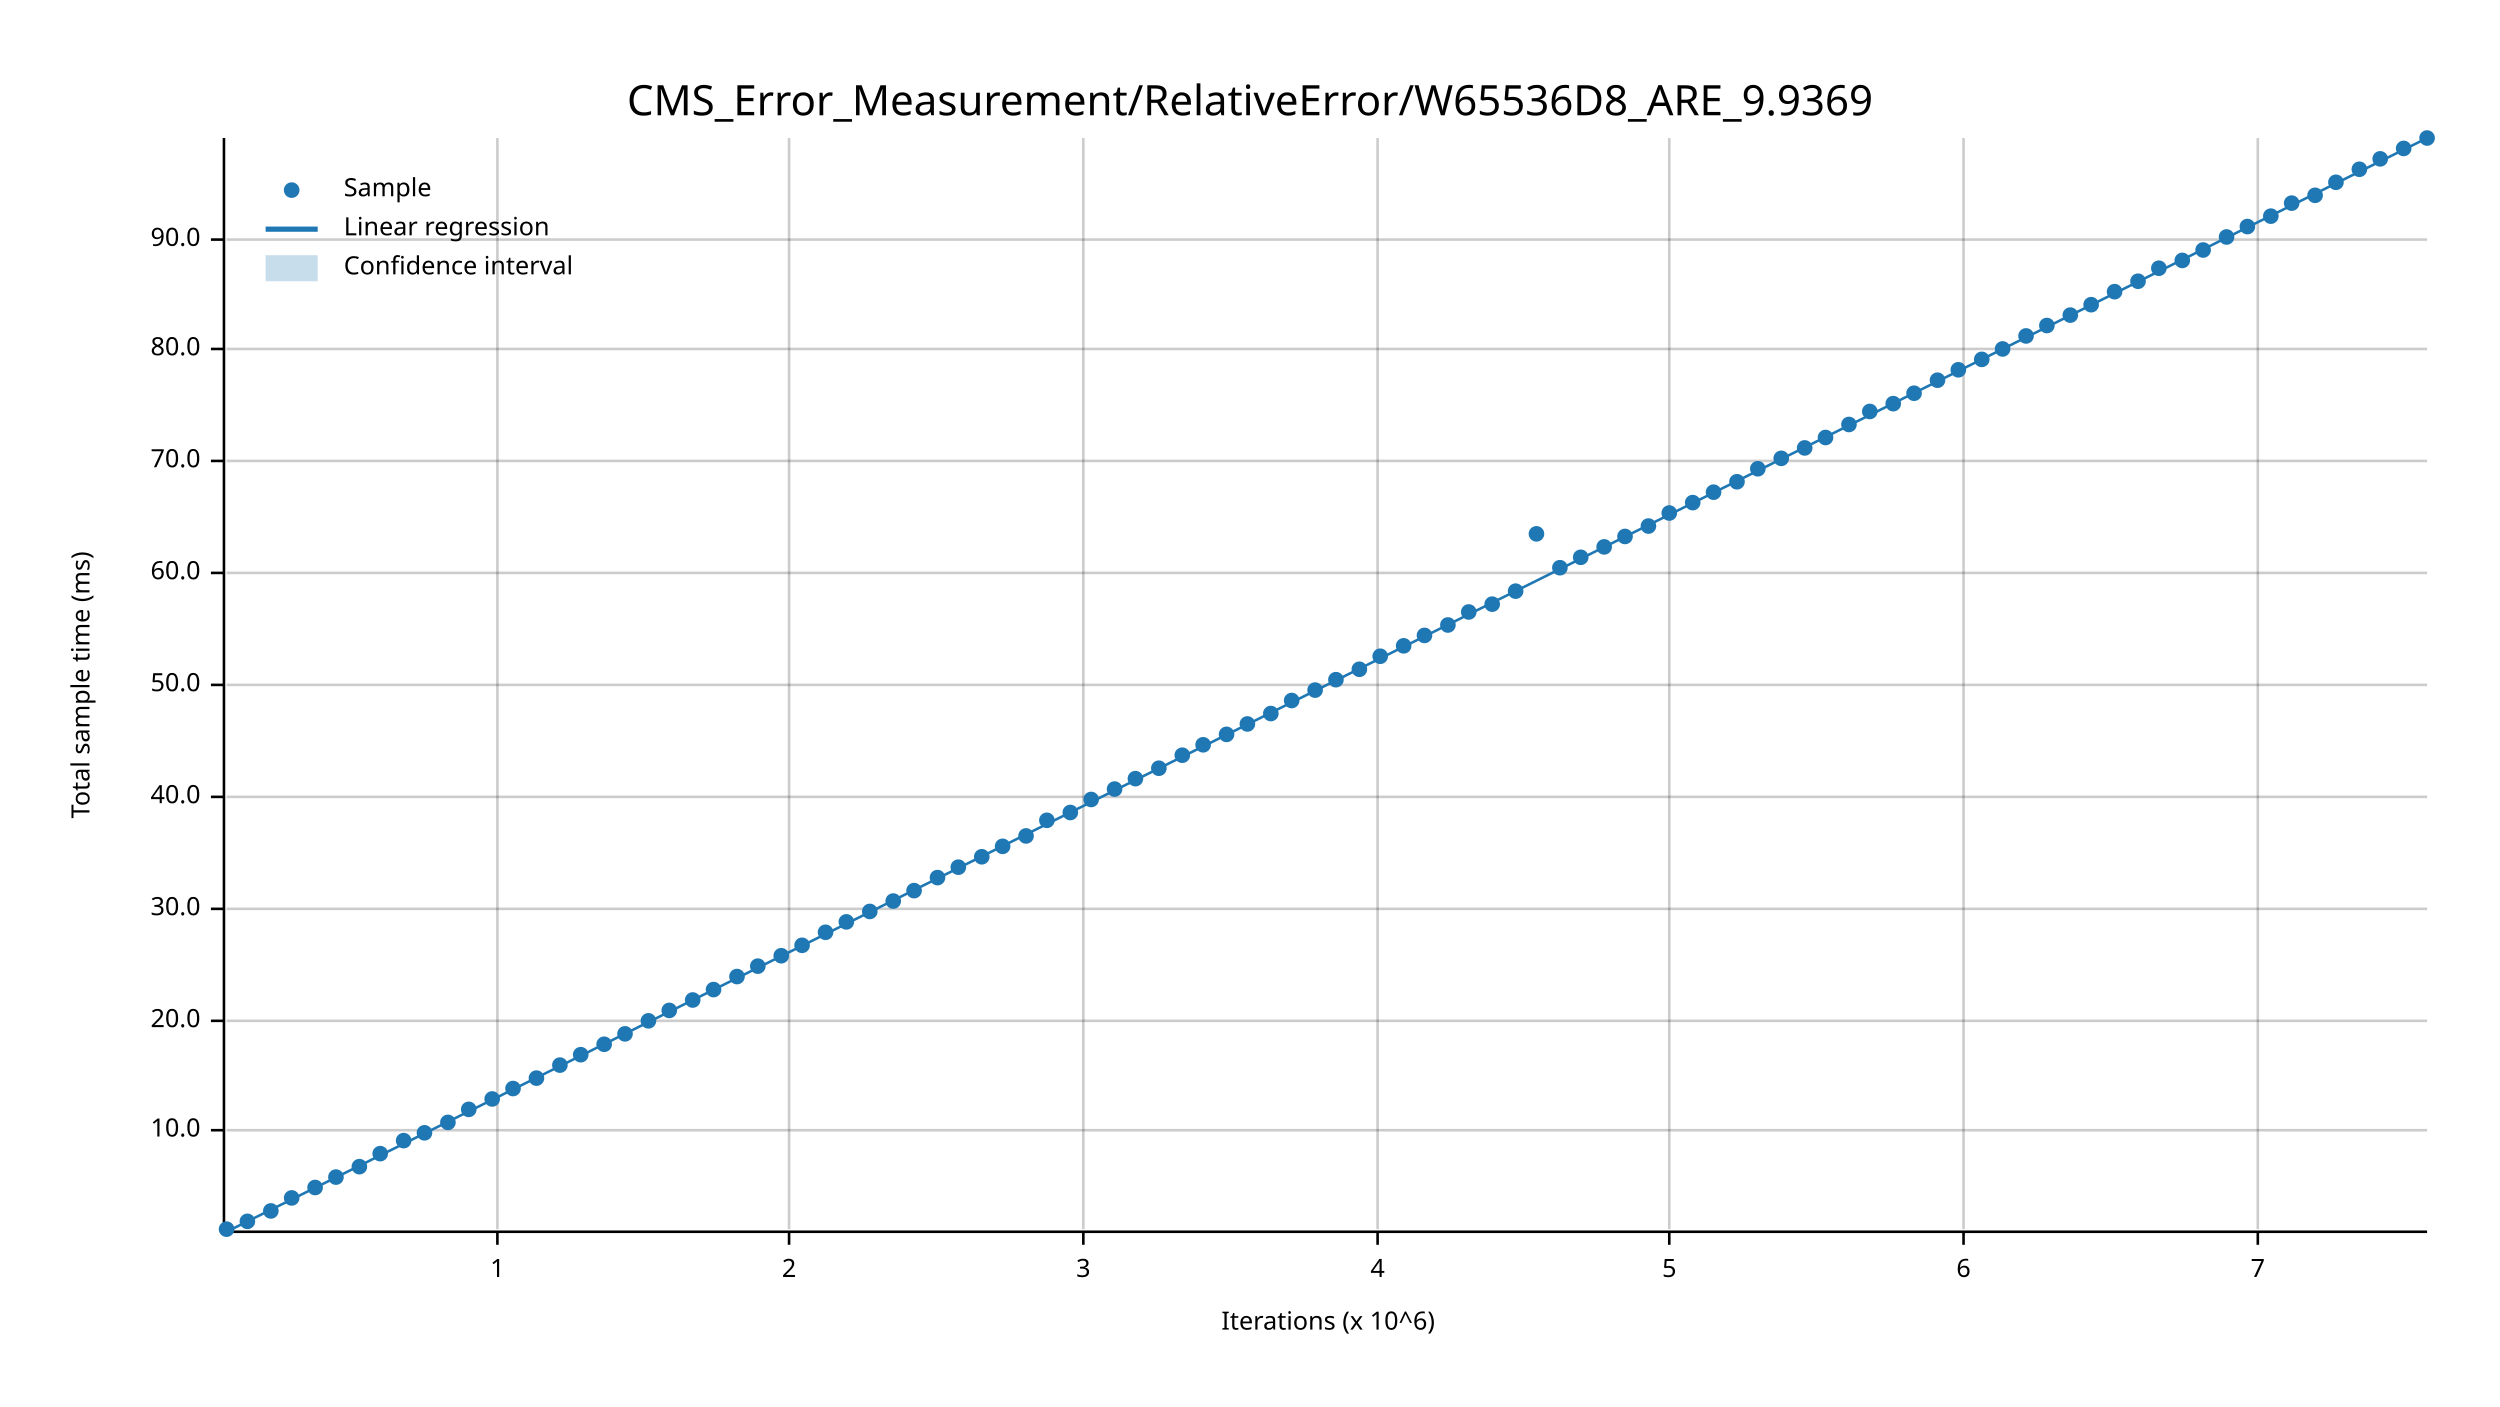
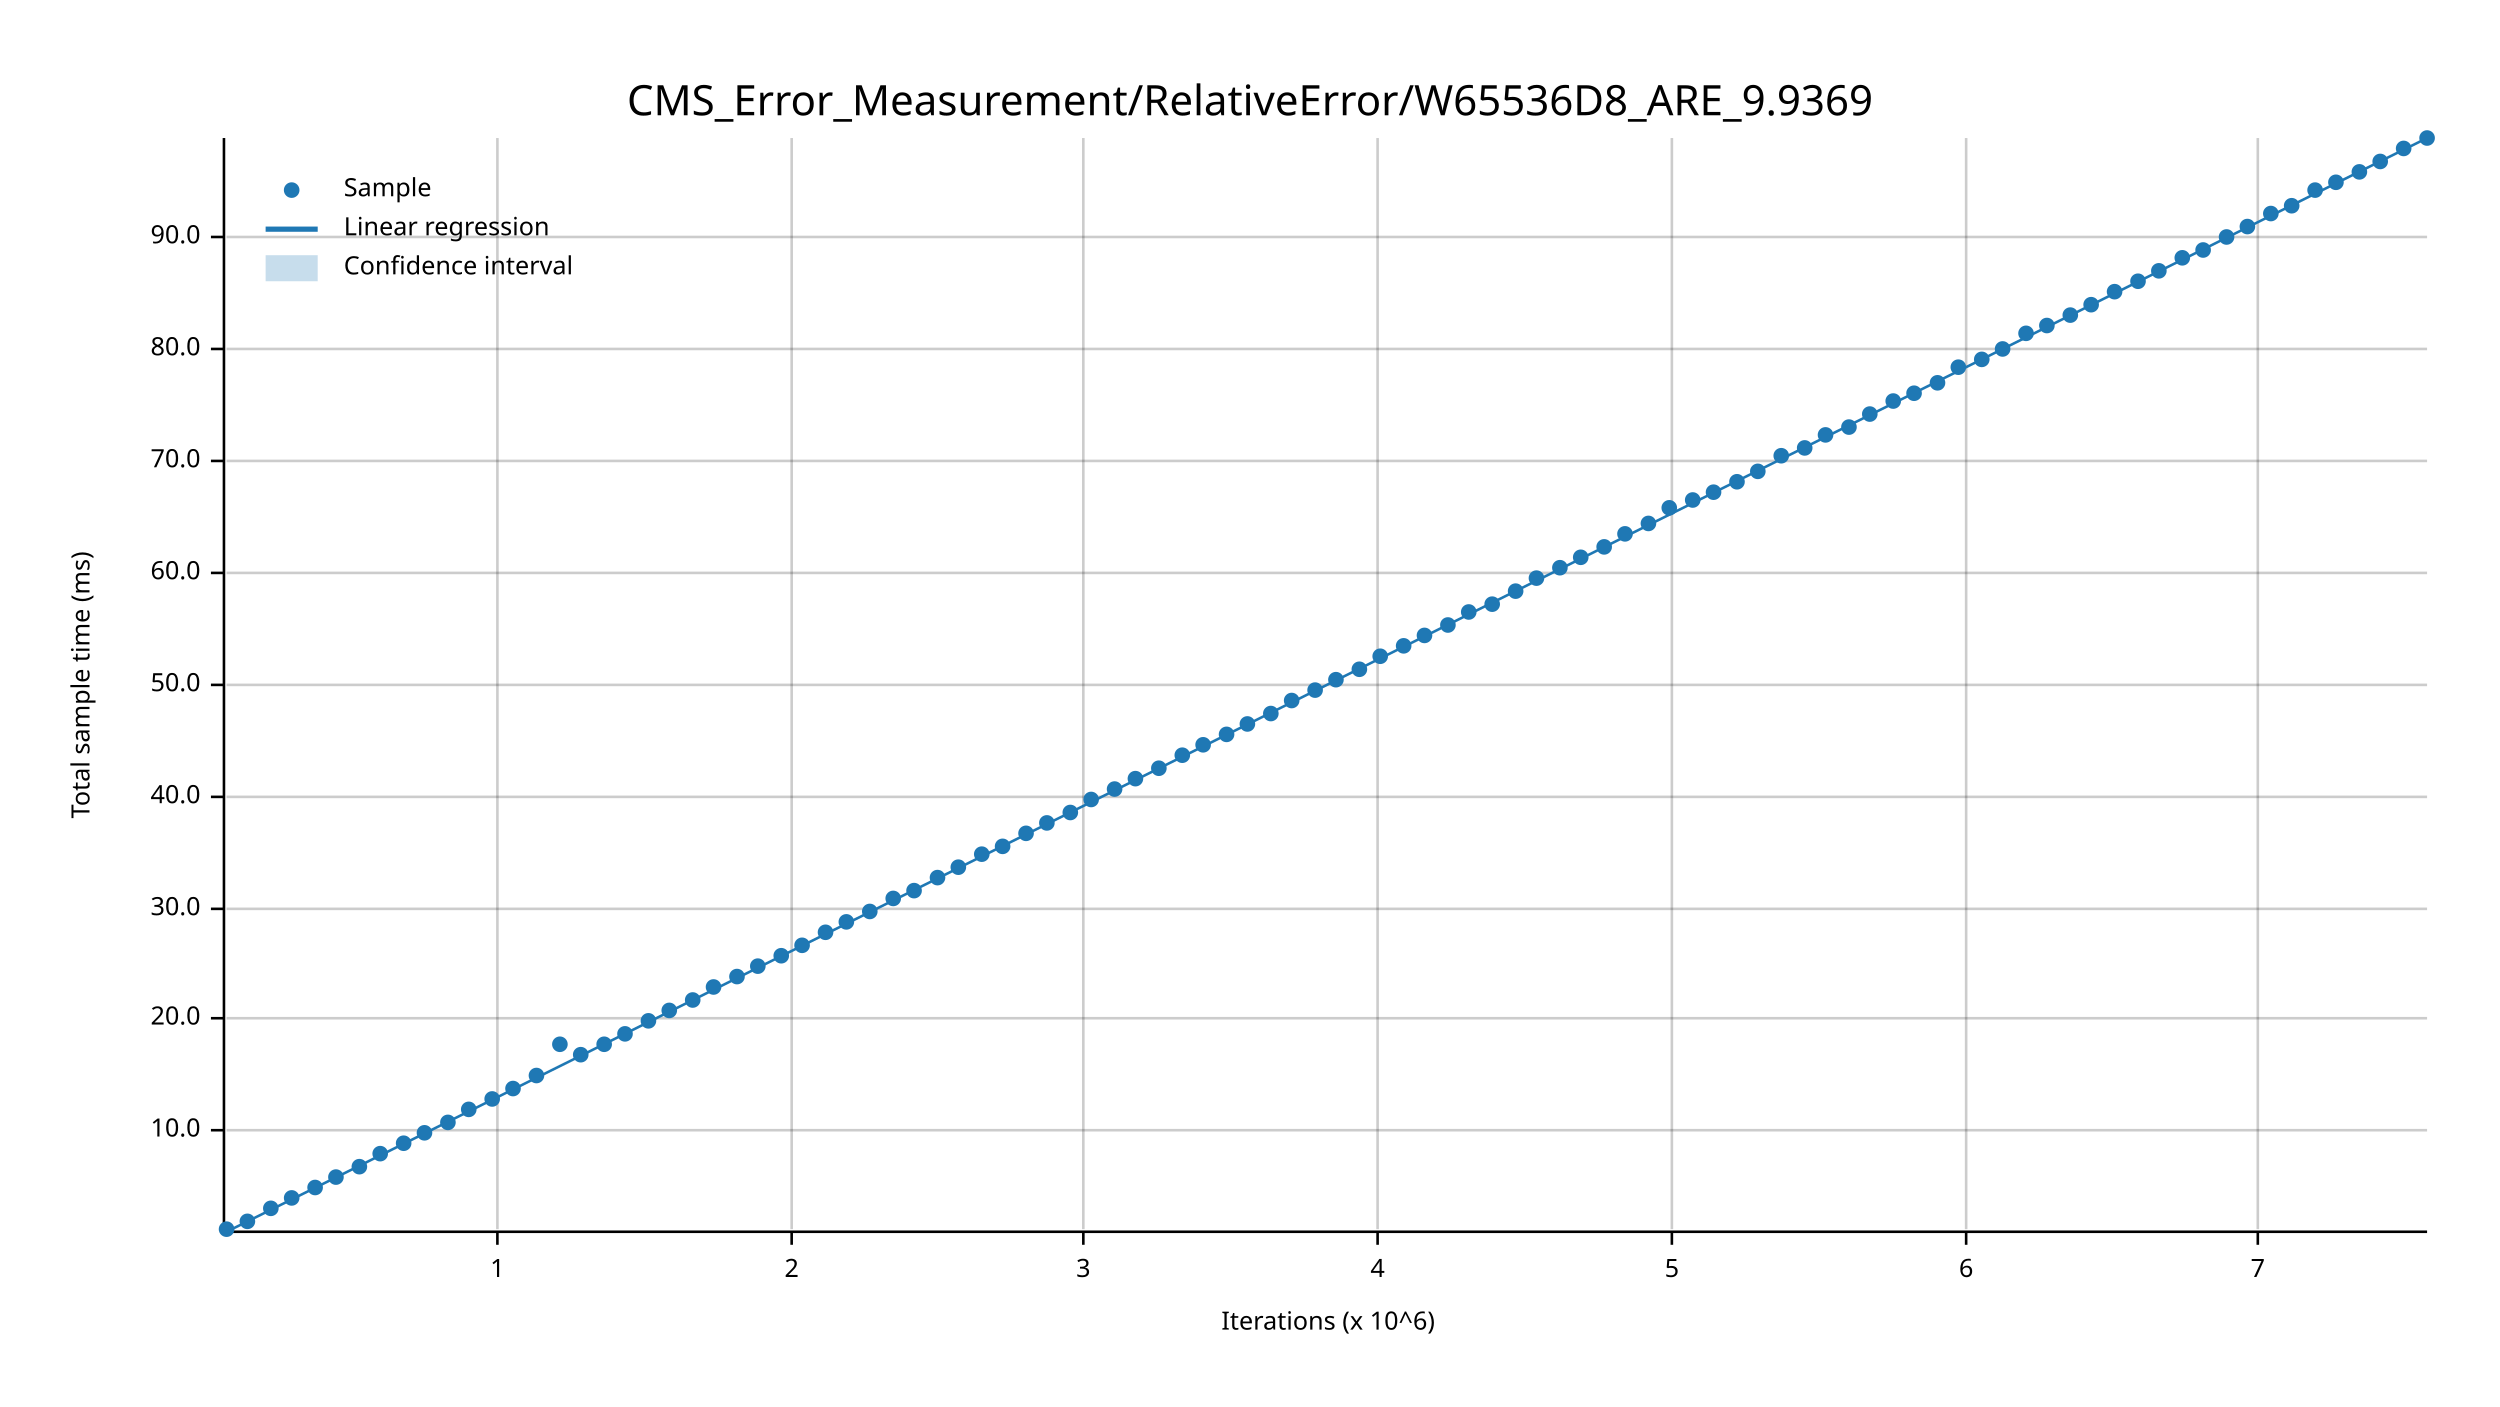
<svg xmlns="http://www.w3.org/2000/svg" width="960" height="540" viewBox="0 0 960 540">
  <text x="480" y="32" dy="0.76em" text-anchor="middle" font-family="sans-serif" font-size="16.129" opacity="1" fill="#000000">
CMS_Error_Measurement/RelativeError/W65536D8_ARE_9.9369
</text>
  <text x="27" y="263" dy="0.76em" text-anchor="middle" font-family="sans-serif" font-size="9.677" opacity="1" fill="#000000" transform="rotate(270, 27, 263)">
Total sample time (ms)
</text>
  <text x="510" y="513" dy="-0.5ex" text-anchor="middle" font-family="sans-serif" font-size="9.677" opacity="1" fill="#000000">
Iterations (x 10^6)
</text>
  <line opacity="0.2" stroke="#000000" stroke-width="1" x1="191" y1="472" x2="191" y2="53" />
-   <line opacity="0.2" stroke="#000000" stroke-width="1" x1="303" y1="472" x2="303" y2="53" />
+   <line opacity="0.2" stroke="#000000" stroke-width="1" x1="304" y1="472" x2="304" y2="53" />
  <line opacity="0.2" stroke="#000000" stroke-width="1" x1="416" y1="472" x2="416" y2="53" />
  <line opacity="0.2" stroke="#000000" stroke-width="1" x1="529" y1="472" x2="529" y2="53" />
-   <line opacity="0.2" stroke="#000000" stroke-width="1" x1="641" y1="472" x2="641" y2="53" />
-   <line opacity="0.2" stroke="#000000" stroke-width="1" x1="754" y1="472" x2="754" y2="53" />
+   <line opacity="0.2" stroke="#000000" stroke-width="1" x1="642" y1="472" x2="642" y2="53" />
+   <line opacity="0.2" stroke="#000000" stroke-width="1" x1="755" y1="472" x2="755" y2="53" />
  <line opacity="0.2" stroke="#000000" stroke-width="1" x1="867" y1="472" x2="867" y2="53" />
  <line opacity="0.2" stroke="#000000" stroke-width="1" x1="87" y1="434" x2="932" y2="434" />
-   <line opacity="0.2" stroke="#000000" stroke-width="1" x1="87" y1="392" x2="932" y2="392" />
+   <line opacity="0.2" stroke="#000000" stroke-width="1" x1="87" y1="391" x2="932" y2="391" />
  <line opacity="0.2" stroke="#000000" stroke-width="1" x1="87" y1="349" x2="932" y2="349" />
  <line opacity="0.2" stroke="#000000" stroke-width="1" x1="87" y1="306" x2="932" y2="306" />
  <line opacity="0.2" stroke="#000000" stroke-width="1" x1="87" y1="263" x2="932" y2="263" />
  <line opacity="0.2" stroke="#000000" stroke-width="1" x1="87" y1="220" x2="932" y2="220" />
  <line opacity="0.2" stroke="#000000" stroke-width="1" x1="87" y1="177" x2="932" y2="177" />
  <line opacity="0.2" stroke="#000000" stroke-width="1" x1="87" y1="134" x2="932" y2="134" />
-   <line opacity="0.2" stroke="#000000" stroke-width="1" x1="87" y1="92" x2="932" y2="92" />
+   <line opacity="0.2" stroke="#000000" stroke-width="1" x1="87" y1="91" x2="932" y2="91" />
  <polyline fill="none" opacity="1" stroke="#000000" stroke-width="1" points="86,53 86,472 " />
  <text x="77" y="434" dy="0.5ex" text-anchor="end" font-family="sans-serif" font-size="9.677" opacity="1" fill="#000000">
10.0
</text>
  <polyline fill="none" opacity="1" stroke="#000000" stroke-width="1" points="81,434 86,434 " />
-   <text x="77" y="392" dy="0.5ex" text-anchor="end" font-family="sans-serif" font-size="9.677" opacity="1" fill="#000000">
+   <text x="77" y="391" dy="0.5ex" text-anchor="end" font-family="sans-serif" font-size="9.677" opacity="1" fill="#000000">
20.0
</text>
-   <polyline fill="none" opacity="1" stroke="#000000" stroke-width="1" points="81,392 86,392 " />
+   <polyline fill="none" opacity="1" stroke="#000000" stroke-width="1" points="81,391 86,391 " />
  <text x="77" y="349" dy="0.5ex" text-anchor="end" font-family="sans-serif" font-size="9.677" opacity="1" fill="#000000">
30.0
</text>
  <polyline fill="none" opacity="1" stroke="#000000" stroke-width="1" points="81,349 86,349 " />
  <text x="77" y="306" dy="0.5ex" text-anchor="end" font-family="sans-serif" font-size="9.677" opacity="1" fill="#000000">
40.0
</text>
  <polyline fill="none" opacity="1" stroke="#000000" stroke-width="1" points="81,306 86,306 " />
  <text x="77" y="263" dy="0.5ex" text-anchor="end" font-family="sans-serif" font-size="9.677" opacity="1" fill="#000000">
50.0
</text>
  <polyline fill="none" opacity="1" stroke="#000000" stroke-width="1" points="81,263 86,263 " />
  <text x="77" y="220" dy="0.5ex" text-anchor="end" font-family="sans-serif" font-size="9.677" opacity="1" fill="#000000">
60.0
</text>
  <polyline fill="none" opacity="1" stroke="#000000" stroke-width="1" points="81,220 86,220 " />
  <text x="77" y="177" dy="0.5ex" text-anchor="end" font-family="sans-serif" font-size="9.677" opacity="1" fill="#000000">
70.0
</text>
  <polyline fill="none" opacity="1" stroke="#000000" stroke-width="1" points="81,177 86,177 " />
  <text x="77" y="134" dy="0.5ex" text-anchor="end" font-family="sans-serif" font-size="9.677" opacity="1" fill="#000000">
80.0
</text>
  <polyline fill="none" opacity="1" stroke="#000000" stroke-width="1" points="81,134 86,134 " />
-   <text x="77" y="92" dy="0.5ex" text-anchor="end" font-family="sans-serif" font-size="9.677" opacity="1" fill="#000000">
+   <text x="77" y="91" dy="0.5ex" text-anchor="end" font-family="sans-serif" font-size="9.677" opacity="1" fill="#000000">
90.0
</text>
-   <polyline fill="none" opacity="1" stroke="#000000" stroke-width="1" points="81,92 86,92 " />
+   <polyline fill="none" opacity="1" stroke="#000000" stroke-width="1" points="81,91 86,91 " />
  <polyline fill="none" opacity="1" stroke="#000000" stroke-width="1" points="87,473 932,473 " />
  <text x="191" y="483" dy="0.76em" text-anchor="middle" font-family="sans-serif" font-size="9.677" opacity="1" fill="#000000">
1
</text>
  <polyline fill="none" opacity="1" stroke="#000000" stroke-width="1" points="191,473 191,478 " />
-   <text x="303" y="483" dy="0.76em" text-anchor="middle" font-family="sans-serif" font-size="9.677" opacity="1" fill="#000000">
+   <text x="304" y="483" dy="0.76em" text-anchor="middle" font-family="sans-serif" font-size="9.677" opacity="1" fill="#000000">
2
</text>
-   <polyline fill="none" opacity="1" stroke="#000000" stroke-width="1" points="303,473 303,478 " />
+   <polyline fill="none" opacity="1" stroke="#000000" stroke-width="1" points="304,473 304,478 " />
  <text x="416" y="483" dy="0.76em" text-anchor="middle" font-family="sans-serif" font-size="9.677" opacity="1" fill="#000000">
3
</text>
  <polyline fill="none" opacity="1" stroke="#000000" stroke-width="1" points="416,473 416,478 " />
  <text x="529" y="483" dy="0.76em" text-anchor="middle" font-family="sans-serif" font-size="9.677" opacity="1" fill="#000000">
4
</text>
  <polyline fill="none" opacity="1" stroke="#000000" stroke-width="1" points="529,473 529,478 " />
-   <text x="641" y="483" dy="0.76em" text-anchor="middle" font-family="sans-serif" font-size="9.677" opacity="1" fill="#000000">
+   <text x="642" y="483" dy="0.76em" text-anchor="middle" font-family="sans-serif" font-size="9.677" opacity="1" fill="#000000">
5
</text>
-   <polyline fill="none" opacity="1" stroke="#000000" stroke-width="1" points="641,473 641,478 " />
-   <text x="754" y="483" dy="0.76em" text-anchor="middle" font-family="sans-serif" font-size="9.677" opacity="1" fill="#000000">
+   <polyline fill="none" opacity="1" stroke="#000000" stroke-width="1" points="642,473 642,478 " />
+   <text x="755" y="483" dy="0.76em" text-anchor="middle" font-family="sans-serif" font-size="9.677" opacity="1" fill="#000000">
6
</text>
-   <polyline fill="none" opacity="1" stroke="#000000" stroke-width="1" points="754,473 754,478 " />
+   <polyline fill="none" opacity="1" stroke="#000000" stroke-width="1" points="755,473 755,478 " />
  <text x="867" y="483" dy="0.76em" text-anchor="middle" font-family="sans-serif" font-size="9.677" opacity="1" fill="#000000">
7
</text>
  <polyline fill="none" opacity="1" stroke="#000000" stroke-width="1" points="867,473 867,478 " />
  <circle cx="87" cy="472" r="3" opacity="1" fill="#1F78B4" stroke="none" stroke-width="1" />
  <circle cx="95" cy="469" r="3" opacity="1" fill="#1F78B4" stroke="none" stroke-width="1" />
-   <circle cx="104" cy="465" r="3" opacity="1" fill="#1F78B4" stroke="none" stroke-width="1" />
+   <circle cx="104" cy="464" r="3" opacity="1" fill="#1F78B4" stroke="none" stroke-width="1" />
  <circle cx="112" cy="460" r="3" opacity="1" fill="#1F78B4" stroke="none" stroke-width="1" />
  <circle cx="121" cy="456" r="3" opacity="1" fill="#1F78B4" stroke="none" stroke-width="1" />
  <circle cx="129" cy="452" r="3" opacity="1" fill="#1F78B4" stroke="none" stroke-width="1" />
  <circle cx="138" cy="448" r="3" opacity="1" fill="#1F78B4" stroke="none" stroke-width="1" />
  <circle cx="146" cy="443" r="3" opacity="1" fill="#1F78B4" stroke="none" stroke-width="1" />
-   <circle cx="155" cy="438" r="3" opacity="1" fill="#1F78B4" stroke="none" stroke-width="1" />
+   <circle cx="155" cy="439" r="3" opacity="1" fill="#1F78B4" stroke="none" stroke-width="1" />
  <circle cx="163" cy="435" r="3" opacity="1" fill="#1F78B4" stroke="none" stroke-width="1" />
  <circle cx="172" cy="431" r="3" opacity="1" fill="#1F78B4" stroke="none" stroke-width="1" />
  <circle cx="180" cy="426" r="3" opacity="1" fill="#1F78B4" stroke="none" stroke-width="1" />
  <circle cx="189" cy="422" r="3" opacity="1" fill="#1F78B4" stroke="none" stroke-width="1" />
  <circle cx="197" cy="418" r="3" opacity="1" fill="#1F78B4" stroke="none" stroke-width="1" />
-   <circle cx="206" cy="414" r="3" opacity="1" fill="#1F78B4" stroke="none" stroke-width="1" />
-   <circle cx="215" cy="409" r="3" opacity="1" fill="#1F78B4" stroke="none" stroke-width="1" />
+   <circle cx="206" cy="413" r="3" opacity="1" fill="#1F78B4" stroke="none" stroke-width="1" />
+   <circle cx="215" cy="401" r="3" opacity="1" fill="#1F78B4" stroke="none" stroke-width="1" />
  <circle cx="223" cy="405" r="3" opacity="1" fill="#1F78B4" stroke="none" stroke-width="1" />
  <circle cx="232" cy="401" r="3" opacity="1" fill="#1F78B4" stroke="none" stroke-width="1" />
  <circle cx="240" cy="397" r="3" opacity="1" fill="#1F78B4" stroke="none" stroke-width="1" />
  <circle cx="249" cy="392" r="3" opacity="1" fill="#1F78B4" stroke="none" stroke-width="1" />
  <circle cx="257" cy="388" r="3" opacity="1" fill="#1F78B4" stroke="none" stroke-width="1" />
  <circle cx="266" cy="384" r="3" opacity="1" fill="#1F78B4" stroke="none" stroke-width="1" />
-   <circle cx="274" cy="380" r="3" opacity="1" fill="#1F78B4" stroke="none" stroke-width="1" />
+   <circle cx="274" cy="379" r="3" opacity="1" fill="#1F78B4" stroke="none" stroke-width="1" />
  <circle cx="283" cy="375" r="3" opacity="1" fill="#1F78B4" stroke="none" stroke-width="1" />
  <circle cx="291" cy="371" r="3" opacity="1" fill="#1F78B4" stroke="none" stroke-width="1" />
  <circle cx="300" cy="367" r="3" opacity="1" fill="#1F78B4" stroke="none" stroke-width="1" />
  <circle cx="308" cy="363" r="3" opacity="1" fill="#1F78B4" stroke="none" stroke-width="1" />
  <circle cx="317" cy="358" r="3" opacity="1" fill="#1F78B4" stroke="none" stroke-width="1" />
  <circle cx="325" cy="354" r="3" opacity="1" fill="#1F78B4" stroke="none" stroke-width="1" />
  <circle cx="334" cy="350" r="3" opacity="1" fill="#1F78B4" stroke="none" stroke-width="1" />
-   <circle cx="343" cy="346" r="3" opacity="1" fill="#1F78B4" stroke="none" stroke-width="1" />
+   <circle cx="343" cy="345" r="3" opacity="1" fill="#1F78B4" stroke="none" stroke-width="1" />
  <circle cx="351" cy="342" r="3" opacity="1" fill="#1F78B4" stroke="none" stroke-width="1" />
  <circle cx="360" cy="337" r="3" opacity="1" fill="#1F78B4" stroke="none" stroke-width="1" />
  <circle cx="368" cy="333" r="3" opacity="1" fill="#1F78B4" stroke="none" stroke-width="1" />
-   <circle cx="377" cy="329" r="3" opacity="1" fill="#1F78B4" stroke="none" stroke-width="1" />
+   <circle cx="377" cy="328" r="3" opacity="1" fill="#1F78B4" stroke="none" stroke-width="1" />
  <circle cx="385" cy="325" r="3" opacity="1" fill="#1F78B4" stroke="none" stroke-width="1" />
-   <circle cx="394" cy="321" r="3" opacity="1" fill="#1F78B4" stroke="none" stroke-width="1" />
-   <circle cx="402" cy="315" r="3" opacity="1" fill="#1F78B4" stroke="none" stroke-width="1" />
+   <circle cx="394" cy="320" r="3" opacity="1" fill="#1F78B4" stroke="none" stroke-width="1" />
+   <circle cx="402" cy="316" r="3" opacity="1" fill="#1F78B4" stroke="none" stroke-width="1" />
  <circle cx="411" cy="312" r="3" opacity="1" fill="#1F78B4" stroke="none" stroke-width="1" />
  <circle cx="419" cy="307" r="3" opacity="1" fill="#1F78B4" stroke="none" stroke-width="1" />
  <circle cx="428" cy="303" r="3" opacity="1" fill="#1F78B4" stroke="none" stroke-width="1" />
  <circle cx="436" cy="299" r="3" opacity="1" fill="#1F78B4" stroke="none" stroke-width="1" />
  <circle cx="445" cy="295" r="3" opacity="1" fill="#1F78B4" stroke="none" stroke-width="1" />
  <circle cx="454" cy="290" r="3" opacity="1" fill="#1F78B4" stroke="none" stroke-width="1" />
  <circle cx="462" cy="286" r="3" opacity="1" fill="#1F78B4" stroke="none" stroke-width="1" />
  <circle cx="471" cy="282" r="3" opacity="1" fill="#1F78B4" stroke="none" stroke-width="1" />
  <circle cx="479" cy="278" r="3" opacity="1" fill="#1F78B4" stroke="none" stroke-width="1" />
  <circle cx="488" cy="274" r="3" opacity="1" fill="#1F78B4" stroke="none" stroke-width="1" />
  <circle cx="496" cy="269" r="3" opacity="1" fill="#1F78B4" stroke="none" stroke-width="1" />
  <circle cx="505" cy="265" r="3" opacity="1" fill="#1F78B4" stroke="none" stroke-width="1" />
  <circle cx="513" cy="261" r="3" opacity="1" fill="#1F78B4" stroke="none" stroke-width="1" />
  <circle cx="522" cy="257" r="3" opacity="1" fill="#1F78B4" stroke="none" stroke-width="1" />
  <circle cx="530" cy="252" r="3" opacity="1" fill="#1F78B4" stroke="none" stroke-width="1" />
  <circle cx="539" cy="248" r="3" opacity="1" fill="#1F78B4" stroke="none" stroke-width="1" />
  <circle cx="547" cy="244" r="3" opacity="1" fill="#1F78B4" stroke="none" stroke-width="1" />
  <circle cx="556" cy="240" r="3" opacity="1" fill="#1F78B4" stroke="none" stroke-width="1" />
  <circle cx="564" cy="235" r="3" opacity="1" fill="#1F78B4" stroke="none" stroke-width="1" />
  <circle cx="573" cy="232" r="3" opacity="1" fill="#1F78B4" stroke="none" stroke-width="1" />
  <circle cx="582" cy="227" r="3" opacity="1" fill="#1F78B4" stroke="none" stroke-width="1" />
-   <circle cx="590" cy="205" r="3" opacity="1" fill="#1F78B4" stroke="none" stroke-width="1" />
+   <circle cx="590" cy="222" r="3" opacity="1" fill="#1F78B4" stroke="none" stroke-width="1" />
  <circle cx="599" cy="218" r="3" opacity="1" fill="#1F78B4" stroke="none" stroke-width="1" />
  <circle cx="607" cy="214" r="3" opacity="1" fill="#1F78B4" stroke="none" stroke-width="1" />
  <circle cx="616" cy="210" r="3" opacity="1" fill="#1F78B4" stroke="none" stroke-width="1" />
-   <circle cx="624" cy="206" r="3" opacity="1" fill="#1F78B4" stroke="none" stroke-width="1" />
-   <circle cx="633" cy="202" r="3" opacity="1" fill="#1F78B4" stroke="none" stroke-width="1" />
-   <circle cx="641" cy="197" r="3" opacity="1" fill="#1F78B4" stroke="none" stroke-width="1" />
-   <circle cx="650" cy="193" r="3" opacity="1" fill="#1F78B4" stroke="none" stroke-width="1" />
+   <circle cx="624" cy="205" r="3" opacity="1" fill="#1F78B4" stroke="none" stroke-width="1" />
+   <circle cx="633" cy="201" r="3" opacity="1" fill="#1F78B4" stroke="none" stroke-width="1" />
+   <circle cx="641" cy="195" r="3" opacity="1" fill="#1F78B4" stroke="none" stroke-width="1" />
+   <circle cx="650" cy="192" r="3" opacity="1" fill="#1F78B4" stroke="none" stroke-width="1" />
  <circle cx="658" cy="189" r="3" opacity="1" fill="#1F78B4" stroke="none" stroke-width="1" />
  <circle cx="667" cy="185" r="3" opacity="1" fill="#1F78B4" stroke="none" stroke-width="1" />
-   <circle cx="675" cy="180" r="3" opacity="1" fill="#1F78B4" stroke="none" stroke-width="1" />
-   <circle cx="684" cy="176" r="3" opacity="1" fill="#1F78B4" stroke="none" stroke-width="1" />
+   <circle cx="675" cy="181" r="3" opacity="1" fill="#1F78B4" stroke="none" stroke-width="1" />
+   <circle cx="684" cy="175" r="3" opacity="1" fill="#1F78B4" stroke="none" stroke-width="1" />
  <circle cx="693" cy="172" r="3" opacity="1" fill="#1F78B4" stroke="none" stroke-width="1" />
-   <circle cx="701" cy="168" r="3" opacity="1" fill="#1F78B4" stroke="none" stroke-width="1" />
-   <circle cx="710" cy="163" r="3" opacity="1" fill="#1F78B4" stroke="none" stroke-width="1" />
-   <circle cx="718" cy="158" r="3" opacity="1" fill="#1F78B4" stroke="none" stroke-width="1" />
-   <circle cx="727" cy="155" r="3" opacity="1" fill="#1F78B4" stroke="none" stroke-width="1" />
+   <circle cx="701" cy="167" r="3" opacity="1" fill="#1F78B4" stroke="none" stroke-width="1" />
+   <circle cx="710" cy="164" r="3" opacity="1" fill="#1F78B4" stroke="none" stroke-width="1" />
+   <circle cx="718" cy="159" r="3" opacity="1" fill="#1F78B4" stroke="none" stroke-width="1" />
+   <circle cx="727" cy="154" r="3" opacity="1" fill="#1F78B4" stroke="none" stroke-width="1" />
  <circle cx="735" cy="151" r="3" opacity="1" fill="#1F78B4" stroke="none" stroke-width="1" />
-   <circle cx="744" cy="146" r="3" opacity="1" fill="#1F78B4" stroke="none" stroke-width="1" />
-   <circle cx="752" cy="142" r="3" opacity="1" fill="#1F78B4" stroke="none" stroke-width="1" />
+   <circle cx="744" cy="147" r="3" opacity="1" fill="#1F78B4" stroke="none" stroke-width="1" />
+   <circle cx="752" cy="141" r="3" opacity="1" fill="#1F78B4" stroke="none" stroke-width="1" />
  <circle cx="761" cy="138" r="3" opacity="1" fill="#1F78B4" stroke="none" stroke-width="1" />
  <circle cx="769" cy="134" r="3" opacity="1" fill="#1F78B4" stroke="none" stroke-width="1" />
-   <circle cx="778" cy="129" r="3" opacity="1" fill="#1F78B4" stroke="none" stroke-width="1" />
+   <circle cx="778" cy="128" r="3" opacity="1" fill="#1F78B4" stroke="none" stroke-width="1" />
  <circle cx="786" cy="125" r="3" opacity="1" fill="#1F78B4" stroke="none" stroke-width="1" />
  <circle cx="795" cy="121" r="3" opacity="1" fill="#1F78B4" stroke="none" stroke-width="1" />
  <circle cx="803" cy="117" r="3" opacity="1" fill="#1F78B4" stroke="none" stroke-width="1" />
  <circle cx="812" cy="112" r="3" opacity="1" fill="#1F78B4" stroke="none" stroke-width="1" />
  <circle cx="821" cy="108" r="3" opacity="1" fill="#1F78B4" stroke="none" stroke-width="1" />
-   <circle cx="829" cy="103" r="3" opacity="1" fill="#1F78B4" stroke="none" stroke-width="1" />
-   <circle cx="838" cy="100" r="3" opacity="1" fill="#1F78B4" stroke="none" stroke-width="1" />
+   <circle cx="829" cy="104" r="3" opacity="1" fill="#1F78B4" stroke="none" stroke-width="1" />
+   <circle cx="838" cy="99" r="3" opacity="1" fill="#1F78B4" stroke="none" stroke-width="1" />
  <circle cx="846" cy="96" r="3" opacity="1" fill="#1F78B4" stroke="none" stroke-width="1" />
  <circle cx="855" cy="91" r="3" opacity="1" fill="#1F78B4" stroke="none" stroke-width="1" />
  <circle cx="863" cy="87" r="3" opacity="1" fill="#1F78B4" stroke="none" stroke-width="1" />
-   <circle cx="872" cy="83" r="3" opacity="1" fill="#1F78B4" stroke="none" stroke-width="1" />
-   <circle cx="880" cy="78" r="3" opacity="1" fill="#1F78B4" stroke="none" stroke-width="1" />
-   <circle cx="889" cy="75" r="3" opacity="1" fill="#1F78B4" stroke="none" stroke-width="1" />
+   <circle cx="872" cy="82" r="3" opacity="1" fill="#1F78B4" stroke="none" stroke-width="1" />
+   <circle cx="880" cy="79" r="3" opacity="1" fill="#1F78B4" stroke="none" stroke-width="1" />
+   <circle cx="889" cy="73" r="3" opacity="1" fill="#1F78B4" stroke="none" stroke-width="1" />
  <circle cx="897" cy="70" r="3" opacity="1" fill="#1F78B4" stroke="none" stroke-width="1" />
-   <circle cx="906" cy="65" r="3" opacity="1" fill="#1F78B4" stroke="none" stroke-width="1" />
-   <circle cx="914" cy="61" r="3" opacity="1" fill="#1F78B4" stroke="none" stroke-width="1" />
+   <circle cx="906" cy="66" r="3" opacity="1" fill="#1F78B4" stroke="none" stroke-width="1" />
+   <circle cx="914" cy="62" r="3" opacity="1" fill="#1F78B4" stroke="none" stroke-width="1" />
  <circle cx="923" cy="57" r="3" opacity="1" fill="#1F78B4" stroke="none" stroke-width="1" />
  <circle cx="932" cy="53" r="3" opacity="1" fill="#1F78B4" stroke="none" stroke-width="1" />
  <polyline fill="none" opacity="1" stroke="#1F78B4" stroke-width="1" points="87,473 932,53 " />
  <polygon opacity="0.25" fill="#1F78B4" points="87,473 932,53 932,53 " />
  <text x="132" y="68" dy="0.76em" text-anchor="start" font-family="sans-serif" font-size="9.677" opacity="1" fill="#000000">
Sample
</text>
  <text x="132" y="83" dy="0.76em" text-anchor="start" font-family="sans-serif" font-size="9.677" opacity="1" fill="#000000">
Linear regression
</text>
  <text x="132" y="98" dy="0.76em" text-anchor="start" font-family="sans-serif" font-size="9.677" opacity="1" fill="#000000">
Confidence interval
</text>
  <circle cx="112" cy="73" r="3" opacity="1" fill="#1F78B4" stroke="none" stroke-width="1" />
  <polyline fill="none" opacity="1" stroke="#1F78B4" stroke-width="2" points="102,88 122,88 " />
  <rect x="102" y="98" width="20" height="10" opacity="0.25" fill="#1F78B4" stroke="none" />
</svg>
